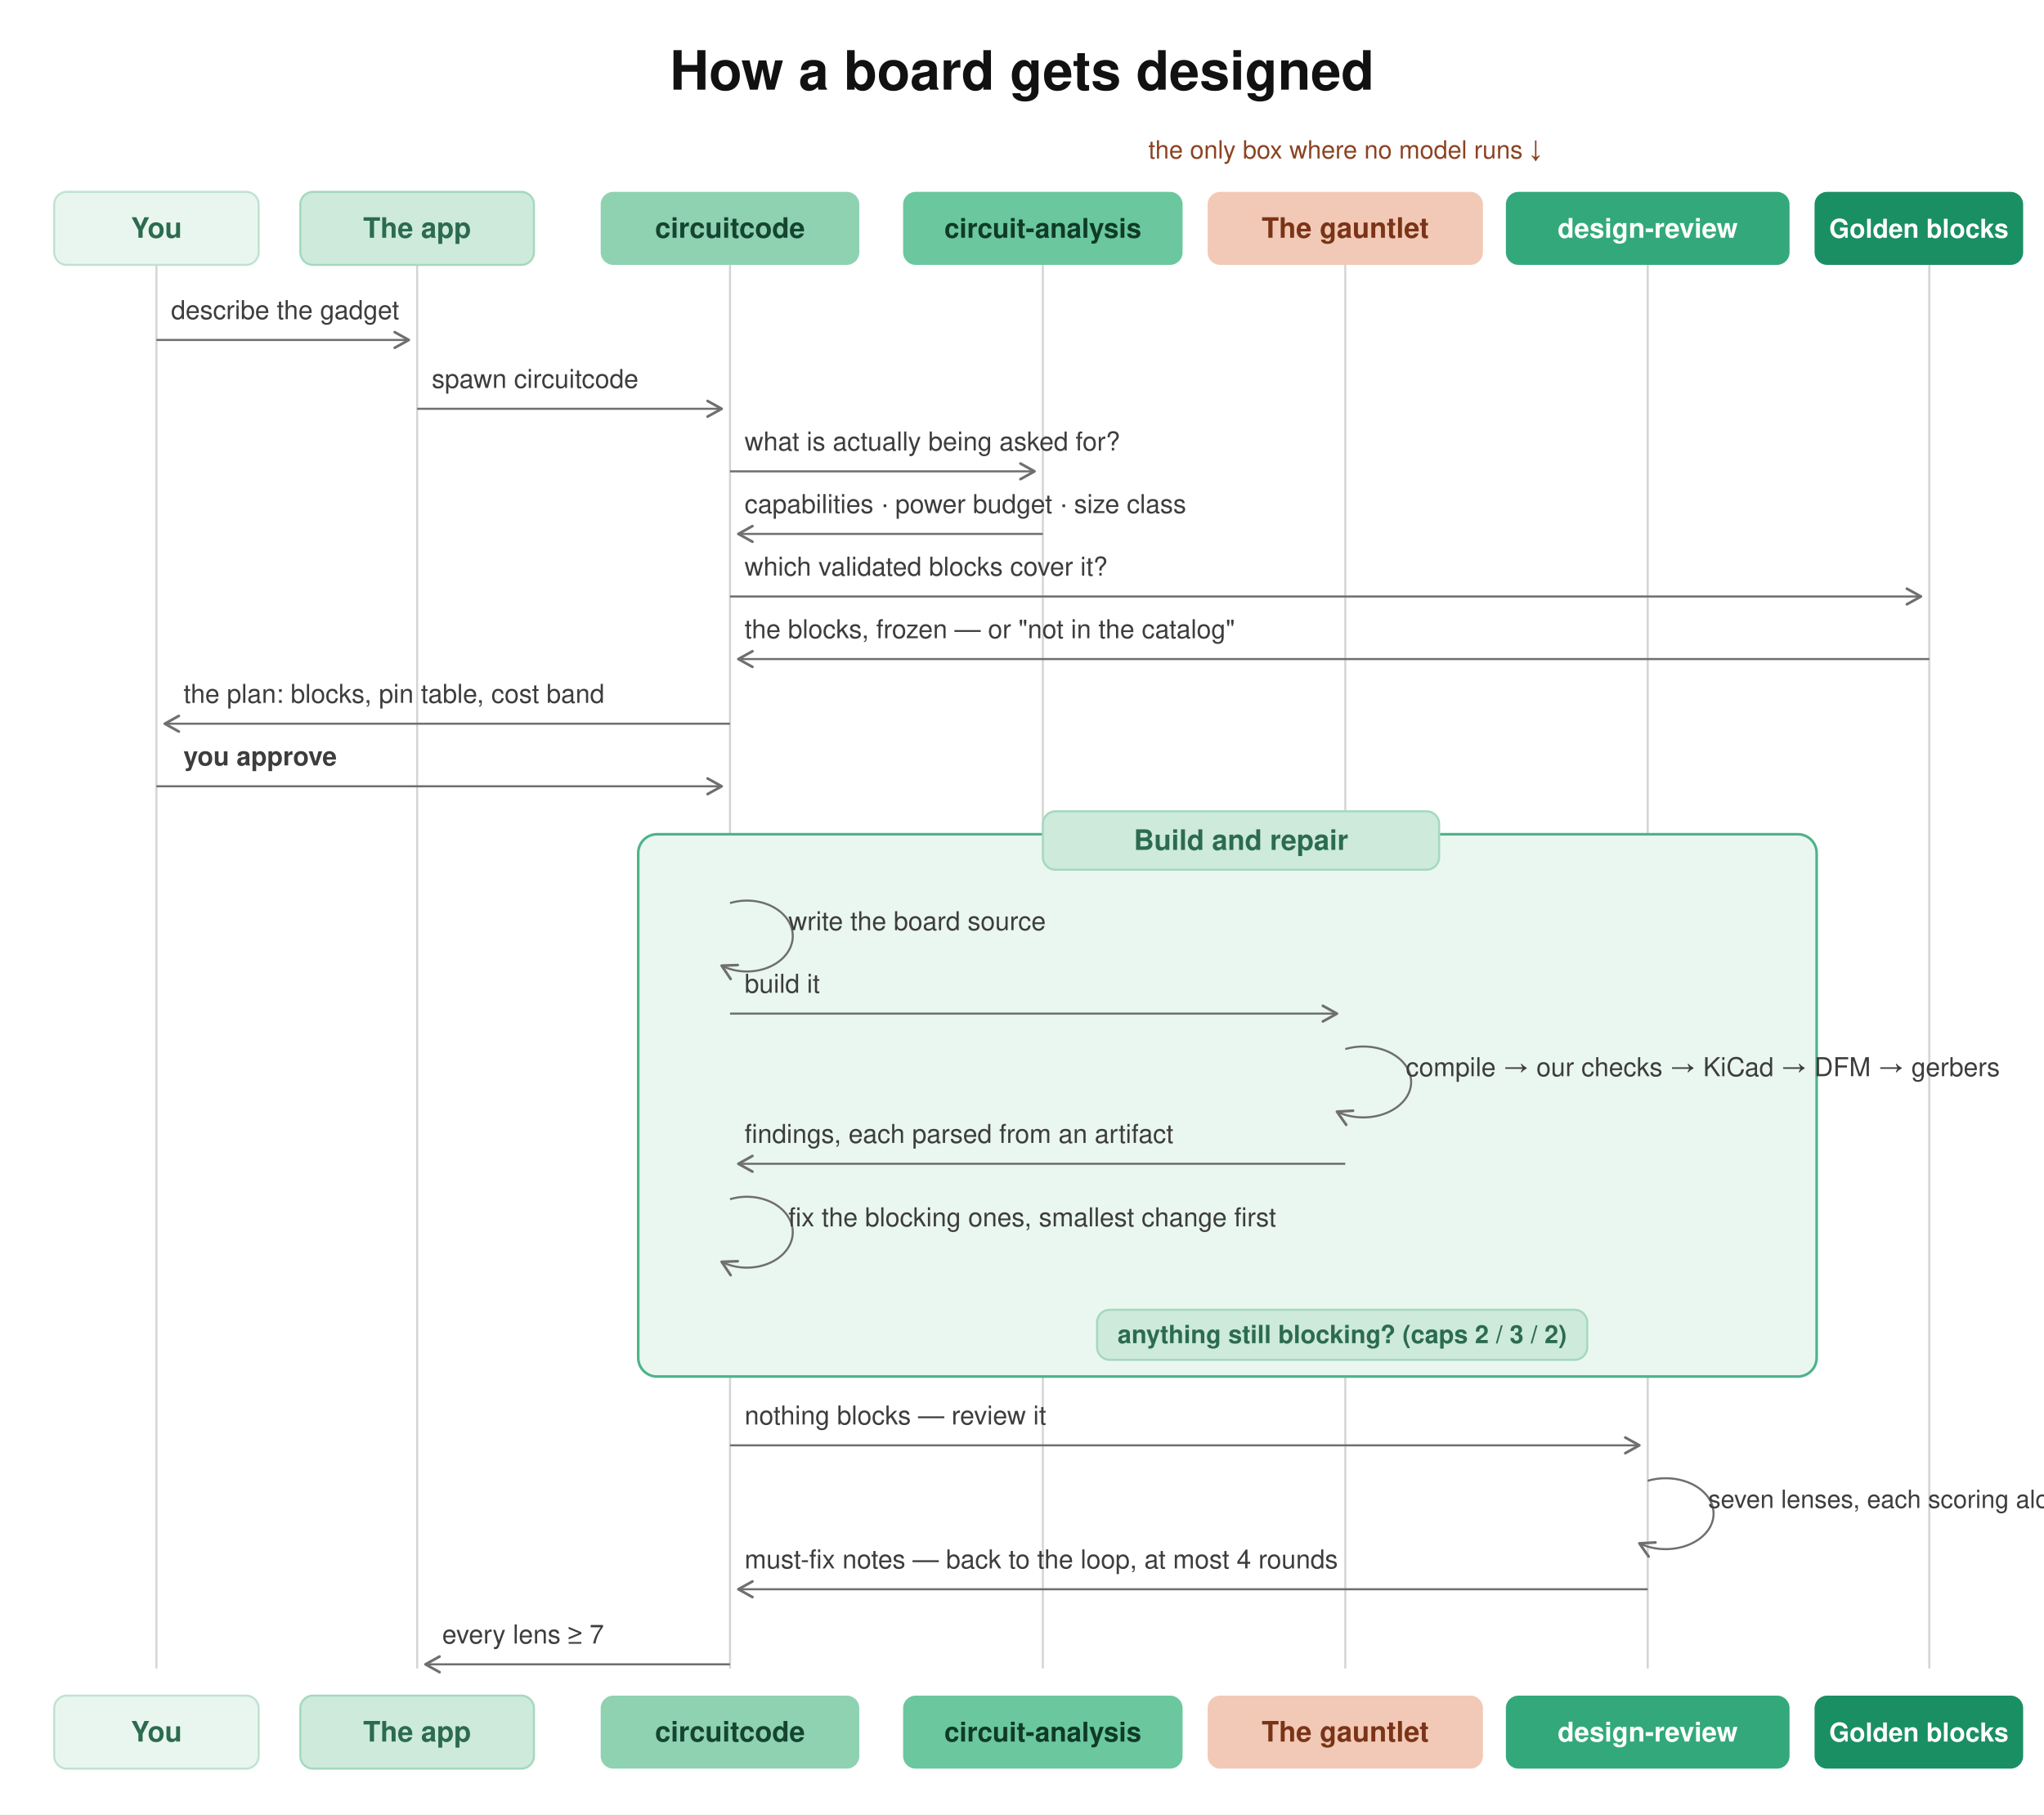
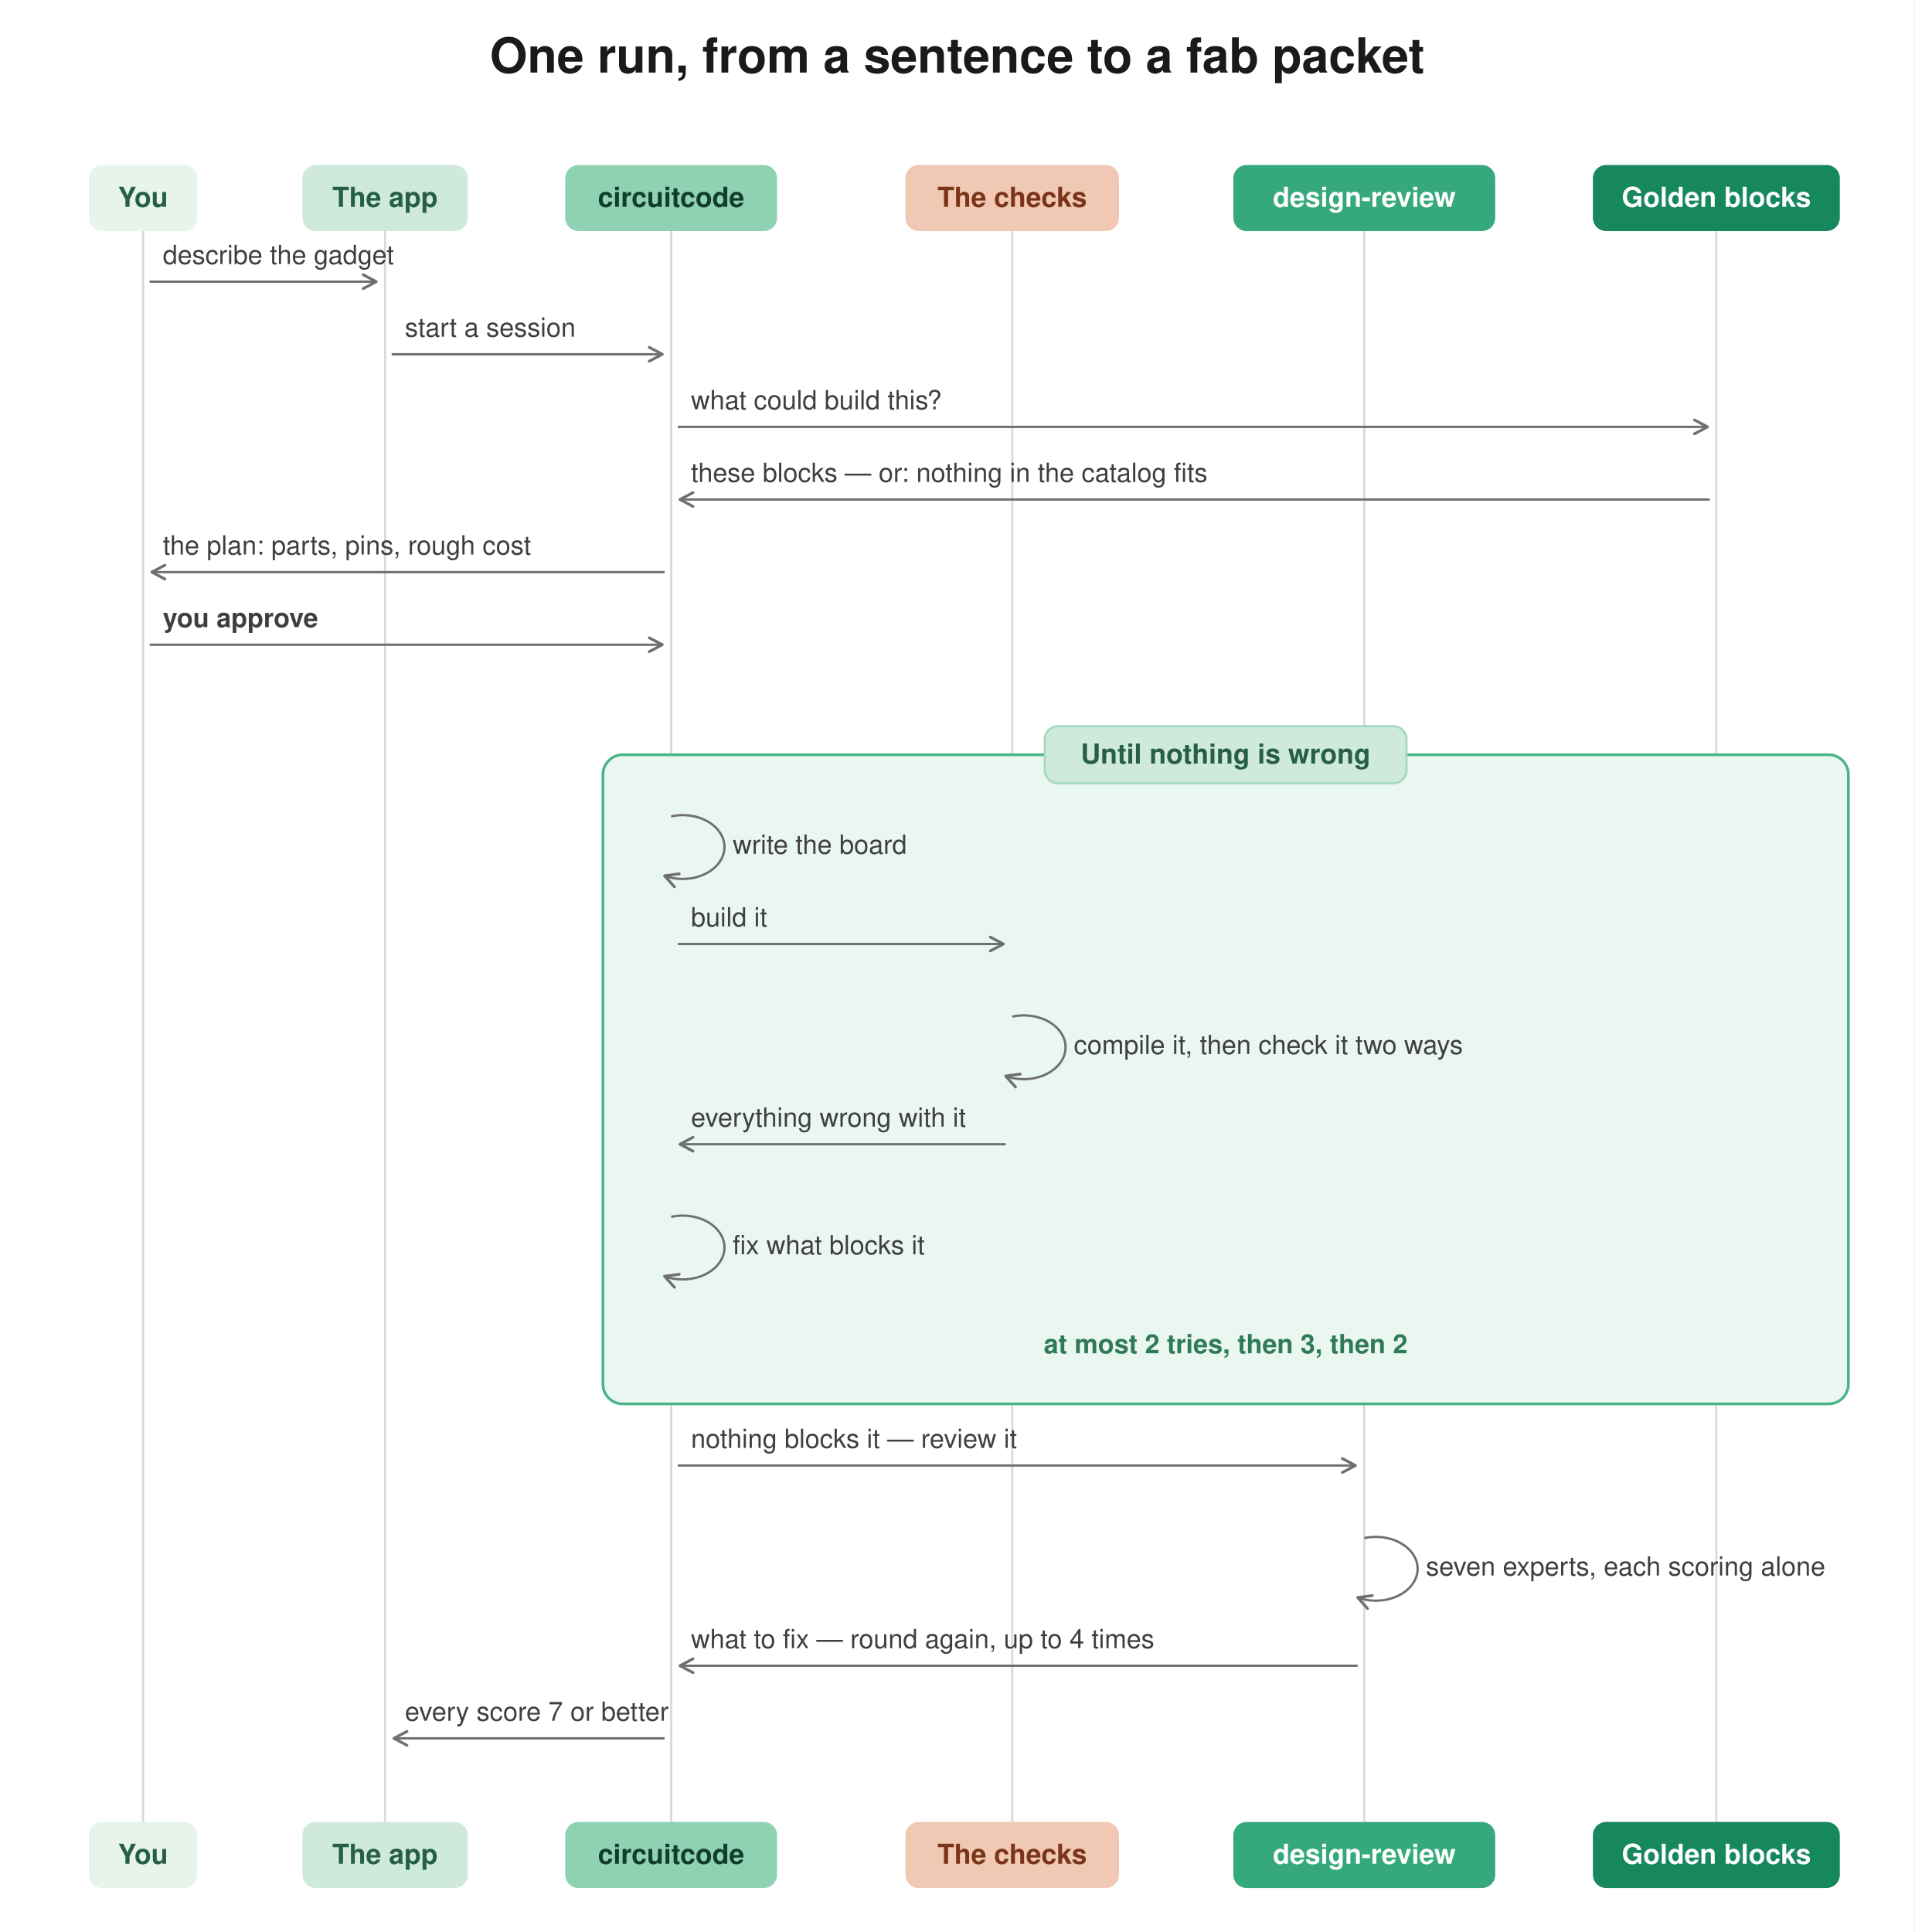
- <svg xmlns="http://www.w3.org/2000/svg" viewBox="0 0 1960 1740" width="1960" height="1740" font-family="Poppins, Avenir Next, Segoe UI, Helvetica, Arial, sans-serif">
+ <svg xmlns="http://www.w3.org/2000/svg" viewBox="0 0 1740 1756" width="1740" height="1756" font-family="Poppins, Avenir Next, Segoe UI, Helvetica, Arial, sans-serif">
  <defs>
-     <marker id="s" viewBox="0 0 12 12" refX="10" refY="6" markerWidth="9" markerHeight="9" orient="auto-start-reverse">
-       <path d="M 1 1 L 10 6 L 1 11" fill="none" stroke="#6f6f6f" stroke-width="1.7" stroke-linecap="round" stroke-linejoin="round" />
+     <marker id="arw" viewBox="0 0 12 12" refX="10" refY="6" markerWidth="8" markerHeight="8" orient="auto-start-reverse">
+       <path d="M 1.5 1.5 L 10 6 L 1.5 10.5" fill="none" stroke="#6f6f6f" stroke-width="1.8" stroke-linecap="round" stroke-linejoin="round" />
    </marker>
  </defs>
-   <rect width="1960" height="1740" fill="#ffffff" />
-   <text x="980" y="86" text-anchor="middle" font-size="52" font-weight="700" fill="#111111">How a board gets designed</text>
-   <g stroke="#d5d5d5" stroke-width="2">
-     <line x1="150" y1="248" x2="150" y2="1600" />
-     <line x1="400" y1="248" x2="400" y2="1600" />
-     <line x1="700" y1="248" x2="700" y2="1600" />
-     <line x1="1000" y1="248" x2="1000" y2="1600" />
-     <line x1="1290" y1="248" x2="1290" y2="1600" />
-     <line x1="1580" y1="248" x2="1580" y2="1600" />
-     <line x1="1850" y1="248" x2="1850" y2="1600" />
-   </g>
-   <g>
-     <rect x="52" y="184" width="196" height="70" rx="12" fill="#e9f6ef" stroke="#bfe3d1" stroke-width="2" />
-     <text x="150" y="228" text-anchor="middle" font-size="27" font-weight="700" fill="#2c6b4f">You</text>
-     <rect x="288" y="184" width="224" height="70" rx="12" fill="#cdeadb" stroke="#a5d8bf" stroke-width="2" />
-     <text x="400" y="228" text-anchor="middle" font-size="27" font-weight="700" fill="#2c6b4f">The app</text>
-     <rect x="576" y="184" width="248" height="70" rx="12" fill="#8fd2b2" />
-     <text x="700" y="228" text-anchor="middle" font-size="27" font-weight="700" fill="#15452f">circuitcode</text>
-     <rect x="866" y="184" width="268" height="70" rx="12" fill="#6bc79e" />
-     <text x="1000" y="228" text-anchor="middle" font-size="26" font-weight="700" fill="#0f3b26">circuit-analysis</text>
-     <rect x="1158" y="184" width="264" height="70" rx="12" fill="#f2c9b6" />
-     <text x="1290" y="228" text-anchor="middle" font-size="27" font-weight="700" fill="#7a3418">The gauntlet</text>
-     <rect x="1444" y="184" width="272" height="70" rx="12" fill="#33a97b" />
-     <text x="1580" y="228" text-anchor="middle" font-size="26" font-weight="700" fill="#ffffff">design-review</text>
-     <rect x="1740" y="184" width="200" height="70" rx="12" fill="#1a8f63" />
-     <text x="1840" y="228" text-anchor="middle" font-size="25" font-weight="700" fill="#ffffff">Golden blocks</text>
-   </g>
-   <line x1="150" y1="326" x2="392" y2="326" stroke="#6f6f6f" stroke-width="2" marker-end="url(#s)" />
-   <text x="164" y="306" font-size="25" fill="#3d3d3d">describe the gadget</text>
-   <line x1="400" y1="392" x2="692" y2="392" stroke="#6f6f6f" stroke-width="2" marker-end="url(#s)" />
-   <text x="414" y="372" font-size="25" fill="#3d3d3d">spawn circuitcode</text>
-   <line x1="700" y1="452" x2="992" y2="452" stroke="#6f6f6f" stroke-width="2" marker-end="url(#s)" />
-   <text x="714" y="432" font-size="25" fill="#3d3d3d">what is actually being asked for?</text>
-   <line x1="1000" y1="512" x2="708" y2="512" stroke="#6f6f6f" stroke-width="2" marker-end="url(#s)" />
-   <text x="714" y="492" font-size="25" fill="#3d3d3d">capabilities · power budget · size class</text>
-   <line x1="700" y1="572" x2="1842" y2="572" stroke="#6f6f6f" stroke-width="2" marker-end="url(#s)" />
-   <text x="714" y="552" font-size="25" fill="#3d3d3d">which validated blocks cover it?</text>
-   <line x1="1850" y1="632" x2="708" y2="632" stroke="#6f6f6f" stroke-width="2" marker-end="url(#s)" />
-   <text x="714" y="612" font-size="25" fill="#3d3d3d">the blocks, frozen — or "not in the catalog"</text>
-   <line x1="700" y1="694" x2="158" y2="694" stroke="#6f6f6f" stroke-width="2" marker-end="url(#s)" />
-   <text x="176" y="674" font-size="25" fill="#3d3d3d">the plan: blocks, pin table, cost band</text>
-   <line x1="150" y1="754" x2="692" y2="754" stroke="#6f6f6f" stroke-width="2" marker-end="url(#s)" />
-   <text x="176" y="734" font-size="25" font-weight="700" fill="#3d3d3d">you approve</text>
-   <rect x="612" y="800" width="1130" height="520" rx="18" fill="#eaf7f0" stroke="#4db38a" stroke-width="2.5" />
-   <rect x="1000" y="778" width="380" height="56" rx="12" fill="#cdeadb" stroke="#a5d8bf" stroke-width="2" />
-   <text x="1190" y="815" text-anchor="middle" font-size="27" font-weight="700" fill="#2c6b4f">Build and repair</text>
-   <path d="M 700 866 a 44 34 0 1 1 -8 60" fill="none" stroke="#6f6f6f" stroke-width="2" marker-end="url(#s)" />
-   <text x="756" y="892" font-size="25" fill="#3d3d3d">write the board source</text>
-   <line x1="700" y1="972" x2="1282" y2="972" stroke="#6f6f6f" stroke-width="2" marker-end="url(#s)" />
-   <text x="714" y="952" font-size="25" fill="#3d3d3d">build it</text>
-   <path d="M 1290 1006 a 46 34 0 1 1 -8 60" fill="none" stroke="#6f6f6f" stroke-width="2" marker-end="url(#s)" />
-   <text x="1348" y="1032" font-size="25" fill="#3d3d3d">compile → our checks → KiCad → DFM → gerbers</text>
-   <line x1="1290" y1="1116" x2="708" y2="1116" stroke="#6f6f6f" stroke-width="2" marker-end="url(#s)" />
-   <text x="714" y="1096" font-size="25" fill="#3d3d3d">findings, each parsed from an artifact</text>
-   <path d="M 700 1150 a 44 34 0 1 1 -8 60" fill="none" stroke="#6f6f6f" stroke-width="2" marker-end="url(#s)" />
-   <text x="756" y="1176" font-size="25" fill="#3d3d3d">fix the blocking ones, smallest change first</text>
-   <rect x="1052" y="1256" width="470" height="48" rx="12" fill="#cdeadb" stroke="#a5d8bf" stroke-width="2" />
-   <text x="1287" y="1288" text-anchor="middle" font-size="24" font-weight="700" fill="#2c6b4f">anything still blocking?  (caps 2 / 3 / 2)</text>
-   <line x1="700" y1="1386" x2="1572" y2="1386" stroke="#6f6f6f" stroke-width="2" marker-end="url(#s)" />
-   <text x="714" y="1366" font-size="25" fill="#3d3d3d">nothing blocks — review it</text>
-   <path d="M 1580 1420 a 46 34 0 1 1 -8 60" fill="none" stroke="#6f6f6f" stroke-width="2" marker-end="url(#s)" />
-   <text x="1638" y="1446" font-size="24" fill="#3d3d3d">seven lenses, each scoring alone</text>
-   <line x1="1580" y1="1524" x2="708" y2="1524" stroke="#6f6f6f" stroke-width="2" marker-end="url(#s)" />
-   <text x="714" y="1504" font-size="25" fill="#3d3d3d">must-fix notes — back to the loop, at most 4 rounds</text>
-   <line x1="700" y1="1596" x2="408" y2="1596" stroke="#6f6f6f" stroke-width="2" marker-end="url(#s)" />
-   <text x="424" y="1576" font-size="25" fill="#3d3d3d">every lens ≥ 7</text>
-   <g>
-     <rect x="52" y="1626" width="196" height="70" rx="12" fill="#e9f6ef" stroke="#bfe3d1" stroke-width="2" />
-     <text x="150" y="1670" text-anchor="middle" font-size="27" font-weight="700" fill="#2c6b4f">You</text>
-     <rect x="288" y="1626" width="224" height="70" rx="12" fill="#cdeadb" stroke="#a5d8bf" stroke-width="2" />
-     <text x="400" y="1670" text-anchor="middle" font-size="27" font-weight="700" fill="#2c6b4f">The app</text>
-     <rect x="576" y="1626" width="248" height="70" rx="12" fill="#8fd2b2" />
-     <text x="700" y="1670" text-anchor="middle" font-size="27" font-weight="700" fill="#15452f">circuitcode</text>
-     <rect x="866" y="1626" width="268" height="70" rx="12" fill="#6bc79e" />
-     <text x="1000" y="1670" text-anchor="middle" font-size="26" font-weight="700" fill="#0f3b26">circuit-analysis</text>
-     <rect x="1158" y="1626" width="264" height="70" rx="12" fill="#f2c9b6" />
-     <text x="1290" y="1670" text-anchor="middle" font-size="27" font-weight="700" fill="#7a3418">The gauntlet</text>
-     <rect x="1444" y="1626" width="272" height="70" rx="12" fill="#33a97b" />
-     <text x="1580" y="1670" text-anchor="middle" font-size="26" font-weight="700" fill="#ffffff">design-review</text>
-     <rect x="1740" y="1626" width="200" height="70" rx="12" fill="#1a8f63" />
-     <text x="1840" y="1670" text-anchor="middle" font-size="25" font-weight="700" fill="#ffffff">Golden blocks</text>
-   </g>
-   <text x="1290" y="152" text-anchor="middle" font-size="24" fill="#8c4322">the only box where no model runs ↓</text>
+   <rect width="1740" height="1756" fill="#ffffff" />
+   <text x="870" y="66" font-size="44" fill="#1a1a1a" text-anchor="middle" font-weight="700">One run, from a sentence to a fab packet</text>
+   <line x1="130" y1="210" x2="130" y2="1656" stroke="#dadada" stroke-width="2" />
+   <line x1="350" y1="210" x2="350" y2="1656" stroke="#dadada" stroke-width="2" />
+   <line x1="610" y1="210" x2="610" y2="1656" stroke="#dadada" stroke-width="2" />
+   <line x1="920" y1="210" x2="920" y2="1656" stroke="#dadada" stroke-width="2" />
+   <line x1="1240" y1="210" x2="1240" y2="1656" stroke="#dadada" stroke-width="2" />
+   <line x1="1560" y1="210" x2="1560" y2="1656" stroke="#dadada" stroke-width="2" />
+   <rect x="80.749" y="150" width="98.502" height="60" rx="12" fill="#e6f4ec" />
+   <text x="130" y="188" font-size="25" fill="#265f45" text-anchor="middle" font-weight="700">You</text>
+   <rect x="274.885" y="150" width="150.23" height="60" rx="12" fill="#cfe9dc" />
+   <text x="350" y="188" font-size="25" fill="#265f45" text-anchor="middle" font-weight="700">The app</text>
+   <rect x="513.724" y="150" width="192.552" height="60" rx="12" fill="#8ed2b3" />
+   <text x="610" y="188" font-size="25" fill="#123d2a" text-anchor="middle" font-weight="700">circuitcode</text>
+   <rect x="822.94" y="150" width="194.12" height="60" rx="12" fill="#f0c8b4" />
+   <text x="920" y="188" font-size="25" fill="#7a3418" text-anchor="middle" font-weight="700">The checks</text>
+   <rect x="1120.995" y="150" width="238.01" height="60" rx="12" fill="#35a97c" />
+   <text x="1240" y="188" font-size="25" fill="#ffffff" text-anchor="middle" font-weight="700">design-review</text>
+   <rect x="1447.787" y="150" width="224.425" height="60" rx="12" fill="#17875e" />
+   <text x="1560" y="188" font-size="25" fill="#ffffff" text-anchor="middle" font-weight="700">Golden blocks</text>
+   <rect x="80.749" y="1656" width="98.502" height="60" rx="12" fill="#e6f4ec" />
+   <text x="130" y="1694" font-size="25" fill="#265f45" text-anchor="middle" font-weight="700">You</text>
+   <rect x="274.885" y="1656" width="150.23" height="60" rx="12" fill="#cfe9dc" />
+   <text x="350" y="1694" font-size="25" fill="#265f45" text-anchor="middle" font-weight="700">The app</text>
+   <rect x="513.724" y="1656" width="192.552" height="60" rx="12" fill="#8ed2b3" />
+   <text x="610" y="1694" font-size="25" fill="#123d2a" text-anchor="middle" font-weight="700">circuitcode</text>
+   <rect x="822.94" y="1656" width="194.12" height="60" rx="12" fill="#f0c8b4" />
+   <text x="920" y="1694" font-size="25" fill="#7a3418" text-anchor="middle" font-weight="700">The checks</text>
+   <rect x="1120.995" y="1656" width="238.01" height="60" rx="12" fill="#35a97c" />
+   <text x="1240" y="1694" font-size="25" fill="#ffffff" text-anchor="middle" font-weight="700">design-review</text>
+   <rect x="1447.787" y="1656" width="224.425" height="60" rx="12" fill="#17875e" />
+   <text x="1560" y="1694" font-size="25" fill="#ffffff" text-anchor="middle" font-weight="700">Golden blocks</text>
+   <rect x="548" y="686" width="1132" height="590" rx="18" fill="#eaf7f0" stroke="#4cb389" stroke-width="2.5" />
+   <rect x="949.628" y="660" width="328.745" height="52" rx="12" fill="#cfe9dc" stroke="#a7d9c0" stroke-width="2" />
+   <text x="1114" y="694" font-size="25" fill="#265f45" text-anchor="middle" font-weight="700">Until nothing is wrong</text>
+   <text x="1114" y="1230" font-size="24" fill="#2f7a58" text-anchor="middle" font-weight="700">at most 2 tries, then 3, then 2</text>
+   <line x1="136" y1="256" x2="342" y2="256" stroke="#6f6f6f" stroke-width="2.1" marker-end="url(#arw)" />
+   <text x="148" y="240" font-size="24" fill="#3f3f3f" text-anchor="start">describe the gadget</text>
+   <line x1="356" y1="322" x2="602" y2="322" stroke="#6f6f6f" stroke-width="2.1" marker-end="url(#arw)" />
+   <text x="368" y="306" font-size="24" fill="#3f3f3f" text-anchor="start">start a session</text>
+   <line x1="616" y1="388" x2="1552" y2="388" stroke="#6f6f6f" stroke-width="2.1" marker-end="url(#arw)" />
+   <text x="628" y="372" font-size="24" fill="#3f3f3f" text-anchor="start">what could build this?</text>
+   <line x1="1554" y1="454" x2="618" y2="454" stroke="#6f6f6f" stroke-width="2.1" marker-end="url(#arw)" />
+   <text x="628" y="438" font-size="24" fill="#3f3f3f" text-anchor="start">these blocks — or: nothing in the catalog fits</text>
+   <line x1="604" y1="520" x2="138" y2="520" stroke="#6f6f6f" stroke-width="2.1" marker-end="url(#arw)" />
+   <text x="148" y="504" font-size="24" fill="#3f3f3f" text-anchor="start">the plan: parts, pins, rough cost</text>
+   <line x1="136" y1="586" x2="602" y2="586" stroke="#6f6f6f" stroke-width="2.1" marker-end="url(#arw)" />
+   <text x="148" y="570" font-size="24" fill="#3f3f3f" text-anchor="start" font-weight="700">you approve</text>
+   <path d="M 610 742 a 38 29 0 1 1 -6 54" fill="none" stroke="#6f6f6f" stroke-width="2.1" marker-end="url(#arw)" />
+   <text x="666" y="776" font-size="24" fill="#3f3f3f" text-anchor="start">write the board</text>
+   <line x1="616" y1="858" x2="912" y2="858" stroke="#6f6f6f" stroke-width="2.1" marker-end="url(#arw)" />
+   <text x="628" y="842" font-size="24" fill="#3f3f3f" text-anchor="start">build it</text>
+   <path d="M 920 924 a 38 29 0 1 1 -6 54" fill="none" stroke="#6f6f6f" stroke-width="2.1" marker-end="url(#arw)" />
+   <text x="976" y="958" font-size="24" fill="#3f3f3f" text-anchor="start">compile it, then check it two ways</text>
+   <line x1="914" y1="1040" x2="618" y2="1040" stroke="#6f6f6f" stroke-width="2.1" marker-end="url(#arw)" />
+   <text x="628" y="1024" font-size="24" fill="#3f3f3f" text-anchor="start">everything wrong with it</text>
+   <path d="M 610 1106 a 38 29 0 1 1 -6 54" fill="none" stroke="#6f6f6f" stroke-width="2.1" marker-end="url(#arw)" />
+   <text x="666" y="1140" font-size="24" fill="#3f3f3f" text-anchor="start">fix what blocks it</text>
+   <line x1="616" y1="1332" x2="1232" y2="1332" stroke="#6f6f6f" stroke-width="2.1" marker-end="url(#arw)" />
+   <text x="628" y="1316" font-size="24" fill="#3f3f3f" text-anchor="start">nothing blocks it — review it</text>
+   <path d="M 1240 1398 a 38 29 0 1 1 -6 54" fill="none" stroke="#6f6f6f" stroke-width="2.1" marker-end="url(#arw)" />
+   <text x="1296" y="1432" font-size="24" fill="#3f3f3f" text-anchor="start">seven experts, each scoring alone</text>
+   <line x1="1234" y1="1514" x2="618" y2="1514" stroke="#6f6f6f" stroke-width="2.1" marker-end="url(#arw)" />
+   <text x="628" y="1498" font-size="24" fill="#3f3f3f" text-anchor="start">what to fix — round again, up to 4 times</text>
+   <line x1="604" y1="1580" x2="358" y2="1580" stroke="#6f6f6f" stroke-width="2.1" marker-end="url(#arw)" />
+   <text x="368" y="1564" font-size="24" fill="#3f3f3f" text-anchor="start">every score 7 or better</text>
</svg>
